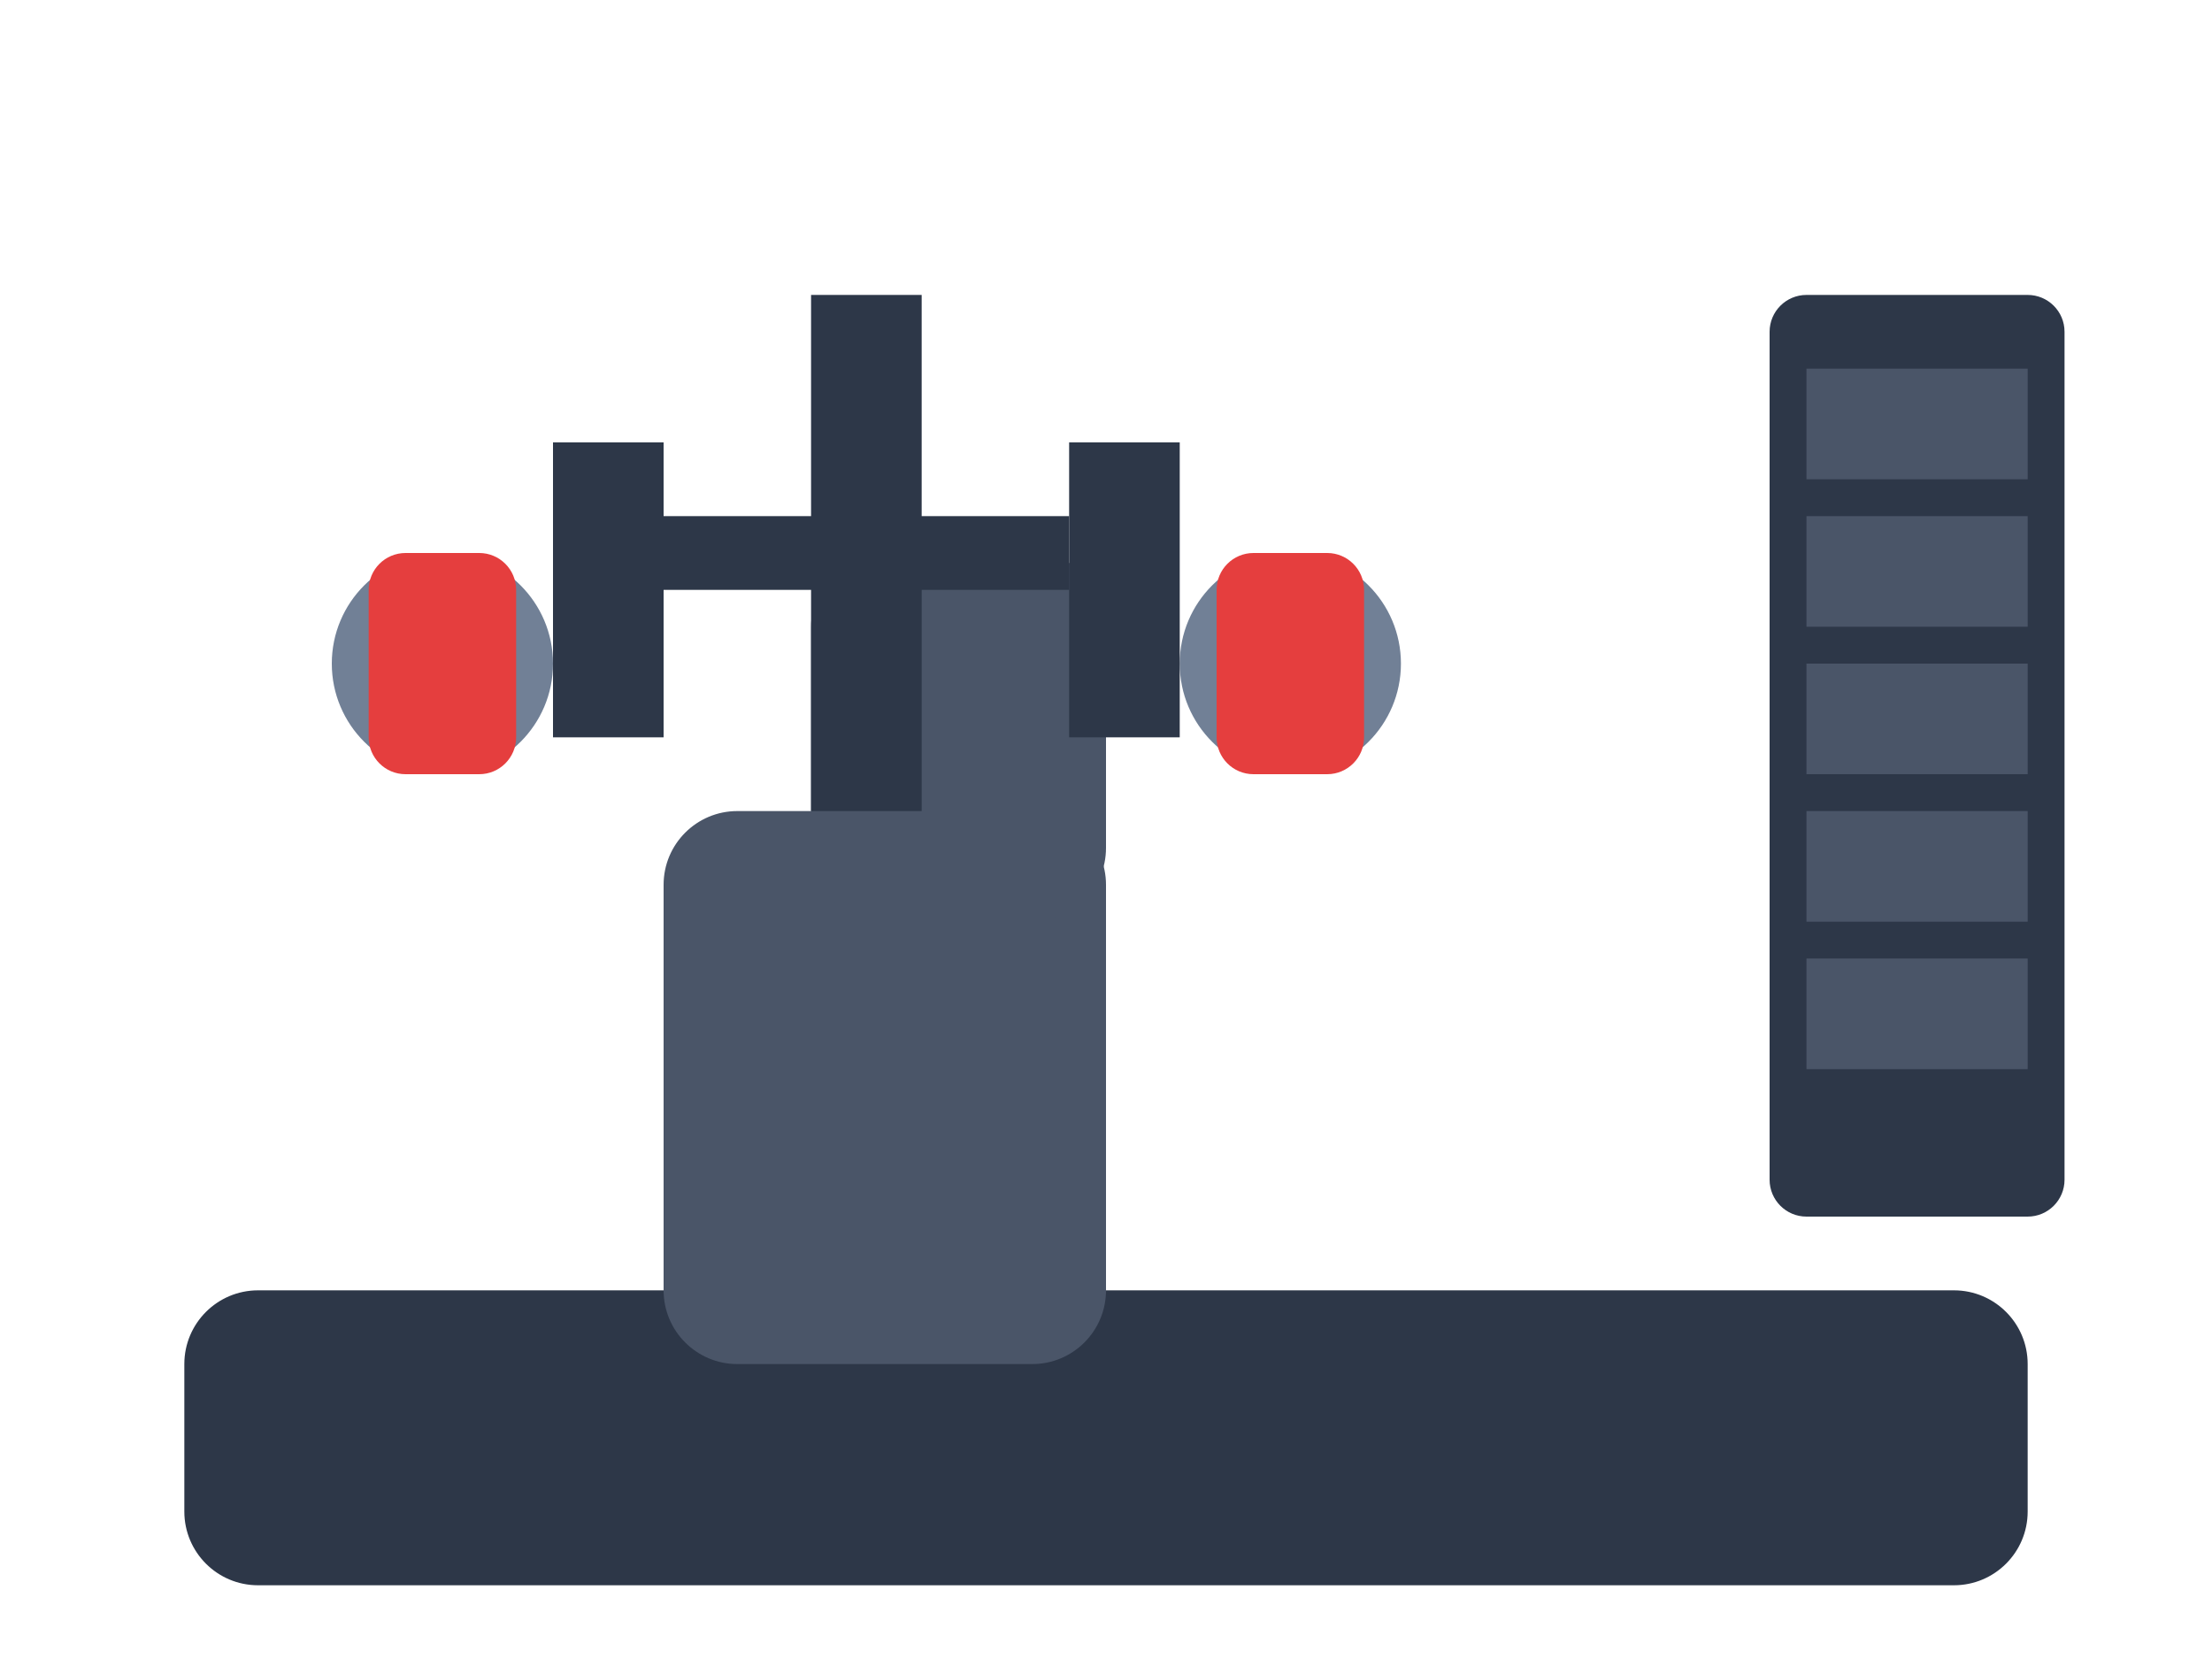
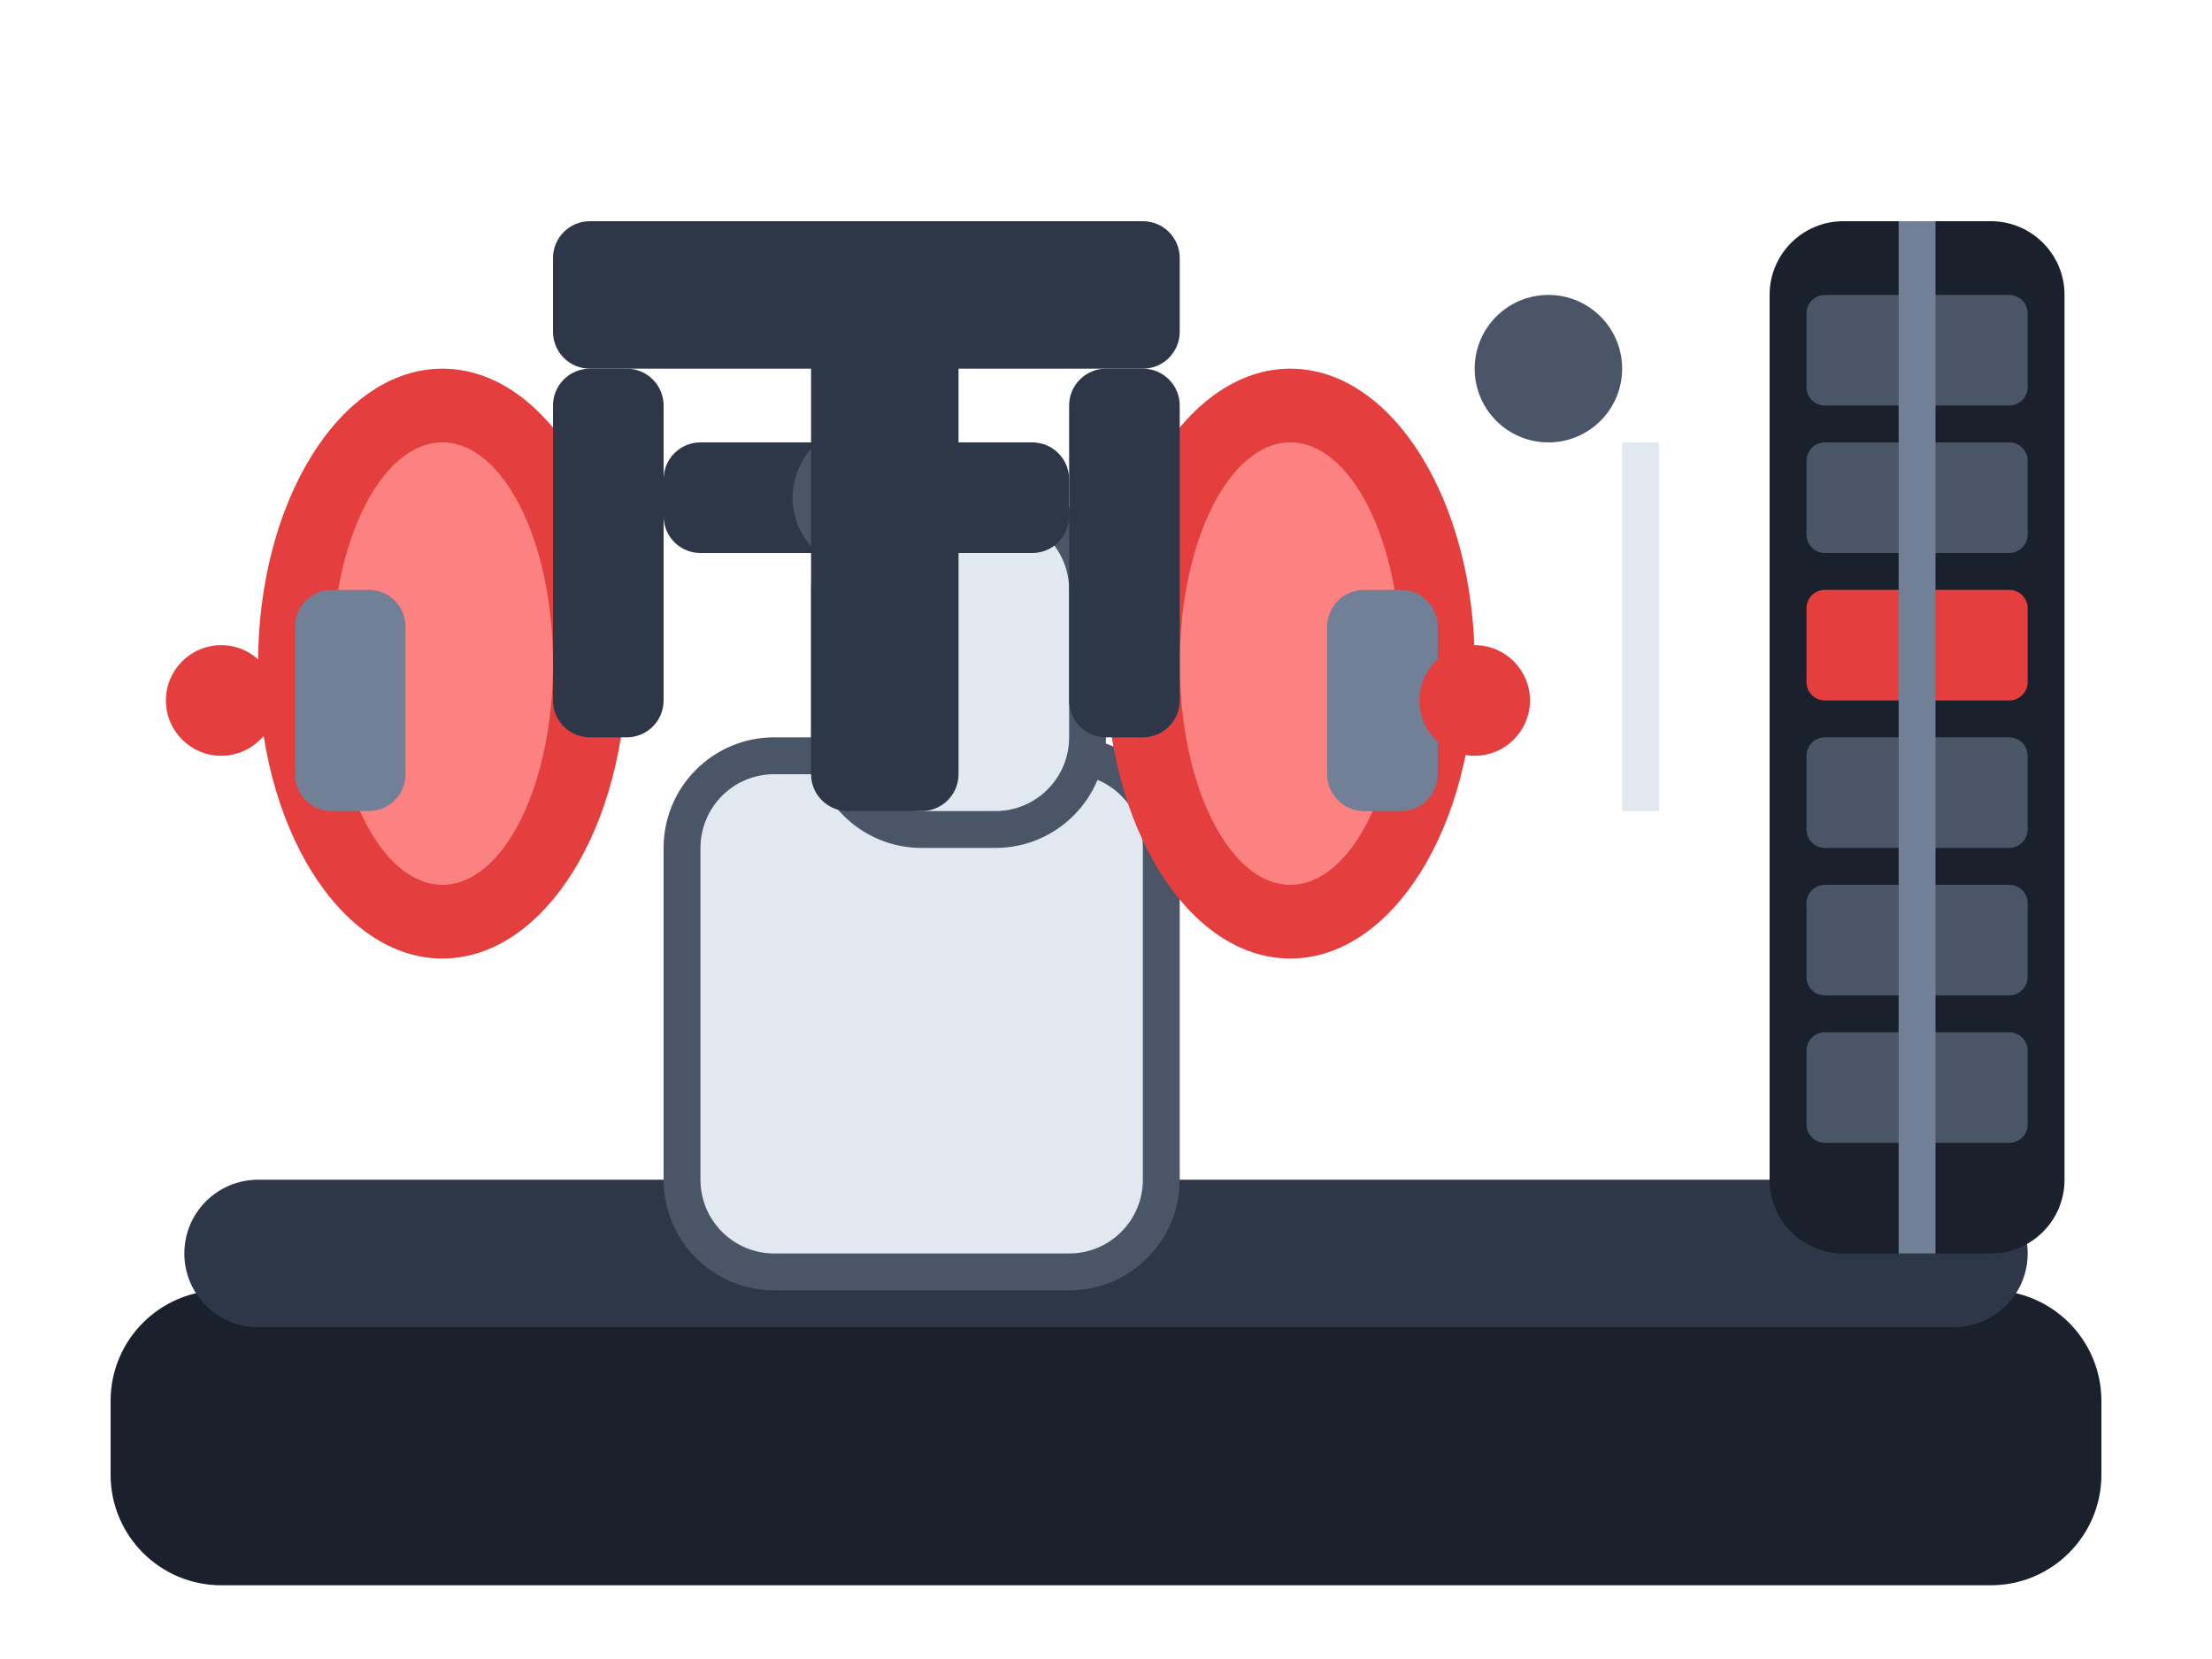
<svg xmlns="http://www.w3.org/2000/svg" width="60" height="45" viewBox="0 0 60 45">
-   <rect x="5" y="35" width="50" height="8" fill="#2d3748" rx="2" />
-   <rect x="18" y="22" width="12" height="15" fill="#4a5568" rx="2" />
-   <rect x="22" y="15" width="8" height="10" fill="#4a5568" rx="2" />
-   <circle cx="12" cy="18" r="3" fill="#718096" />
-   <circle cx="35" cy="18" r="3" fill="#718096" />
-   <rect x="10" y="15" width="4" height="6" fill="#e53e3e" rx="1" />
-   <rect x="33" y="15" width="4" height="6" fill="#e53e3e" rx="1" />
-   <rect x="15" y="12" width="3" height="8" fill="#2d3748" />
-   <rect x="29" y="12" width="3" height="8" fill="#2d3748" />
-   <rect x="18" y="14" width="11" height="2" fill="#2d3748" />
-   <rect x="22" y="8" width="3" height="14" fill="#2d3748" />
-   <rect x="48" y="8" width="8" height="25" fill="#2d3748" rx="1" />
-   <rect x="49" y="10" width="6" height="3" fill="#4a5568" />
-   <rect x="49" y="14" width="6" height="3" fill="#4a5568" />
-   <rect x="49" y="18" width="6" height="3" fill="#4a5568" />
-   <rect x="49" y="22" width="6" height="3" fill="#4a5568" />
-   <rect x="49" y="26" width="6" height="3" fill="#4a5568" />
+   <rect x="3" y="35" width="54" height="8" fill="#1a202c" rx="3" />
+   <rect x="5" y="32" width="50" height="4" fill="#2d3748" rx="2" />
+   <rect x="18" y="20" width="14" height="15" fill="#4a5568" rx="3" />
+   <rect x="19" y="21" width="12" height="13" fill="#e2e8f0" rx="2" />
+   <rect x="22" y="13" width="8" height="10" fill="#4a5568" rx="3" />
+   <rect x="23" y="14" width="6" height="8" fill="#e2e8f0" rx="2" />
+   <ellipse cx="12" cy="18" rx="5" ry="8" fill="#e53e3e" />
+   <ellipse cx="35" cy="18" rx="5" ry="8" fill="#e53e3e" />
+   <ellipse cx="12" cy="18" rx="3" ry="6" fill="#fc8181" />
+   <ellipse cx="35" cy="18" rx="3" ry="6" fill="#fc8181" />
+   <rect x="8" y="16" width="3" height="6" fill="#718096" rx="1" />
+   <rect x="36" y="16" width="3" height="6" fill="#718096" rx="1" />
+   <circle cx="6" cy="19" r="1.5" fill="#e53e3e" />
+   <circle cx="40" cy="19" r="1.5" fill="#e53e3e" />
+   <rect x="15" y="10" width="3" height="10" fill="#2d3748" rx="1" />
+   <rect x="29" y="10" width="3" height="10" fill="#2d3748" rx="1" />
+   <rect x="18" y="12" width="11" height="3" fill="#2d3748" rx="1" />
+   <circle cx="23.5" cy="13.5" r="2" fill="#4a5568" />
+   <rect x="22" y="6" width="4" height="16" fill="#2d3748" rx="1" />
+   <rect x="15" y="6" width="17" height="4" fill="#2d3748" rx="1" />
+   <rect x="48" y="6" width="8" height="28" fill="#1a202c" rx="2" />
+   <rect x="49" y="8" width="6" height="3" fill="#4a5568" rx="0.5" />
+   <rect x="49" y="12" width="6" height="3" fill="#4a5568" rx="0.5" />
+   <rect x="49" y="16" width="6" height="3" fill="#e53e3e" rx="0.5" />
+   <rect x="49" y="20" width="6" height="3" fill="#4a5568" rx="0.5" />
+   <rect x="49" y="24" width="6" height="3" fill="#4a5568" rx="0.5" />
+   <rect x="49" y="28" width="6" height="3" fill="#4a5568" rx="0.5" />
+   <rect x="51.5" y="6" width="1" height="28" fill="#718096" />
+   <rect x="44" y="12" width="1" height="10" fill="#e2e8f0" />
+   <circle cx="42" cy="10" r="2" fill="#4a5568" />
</svg>
